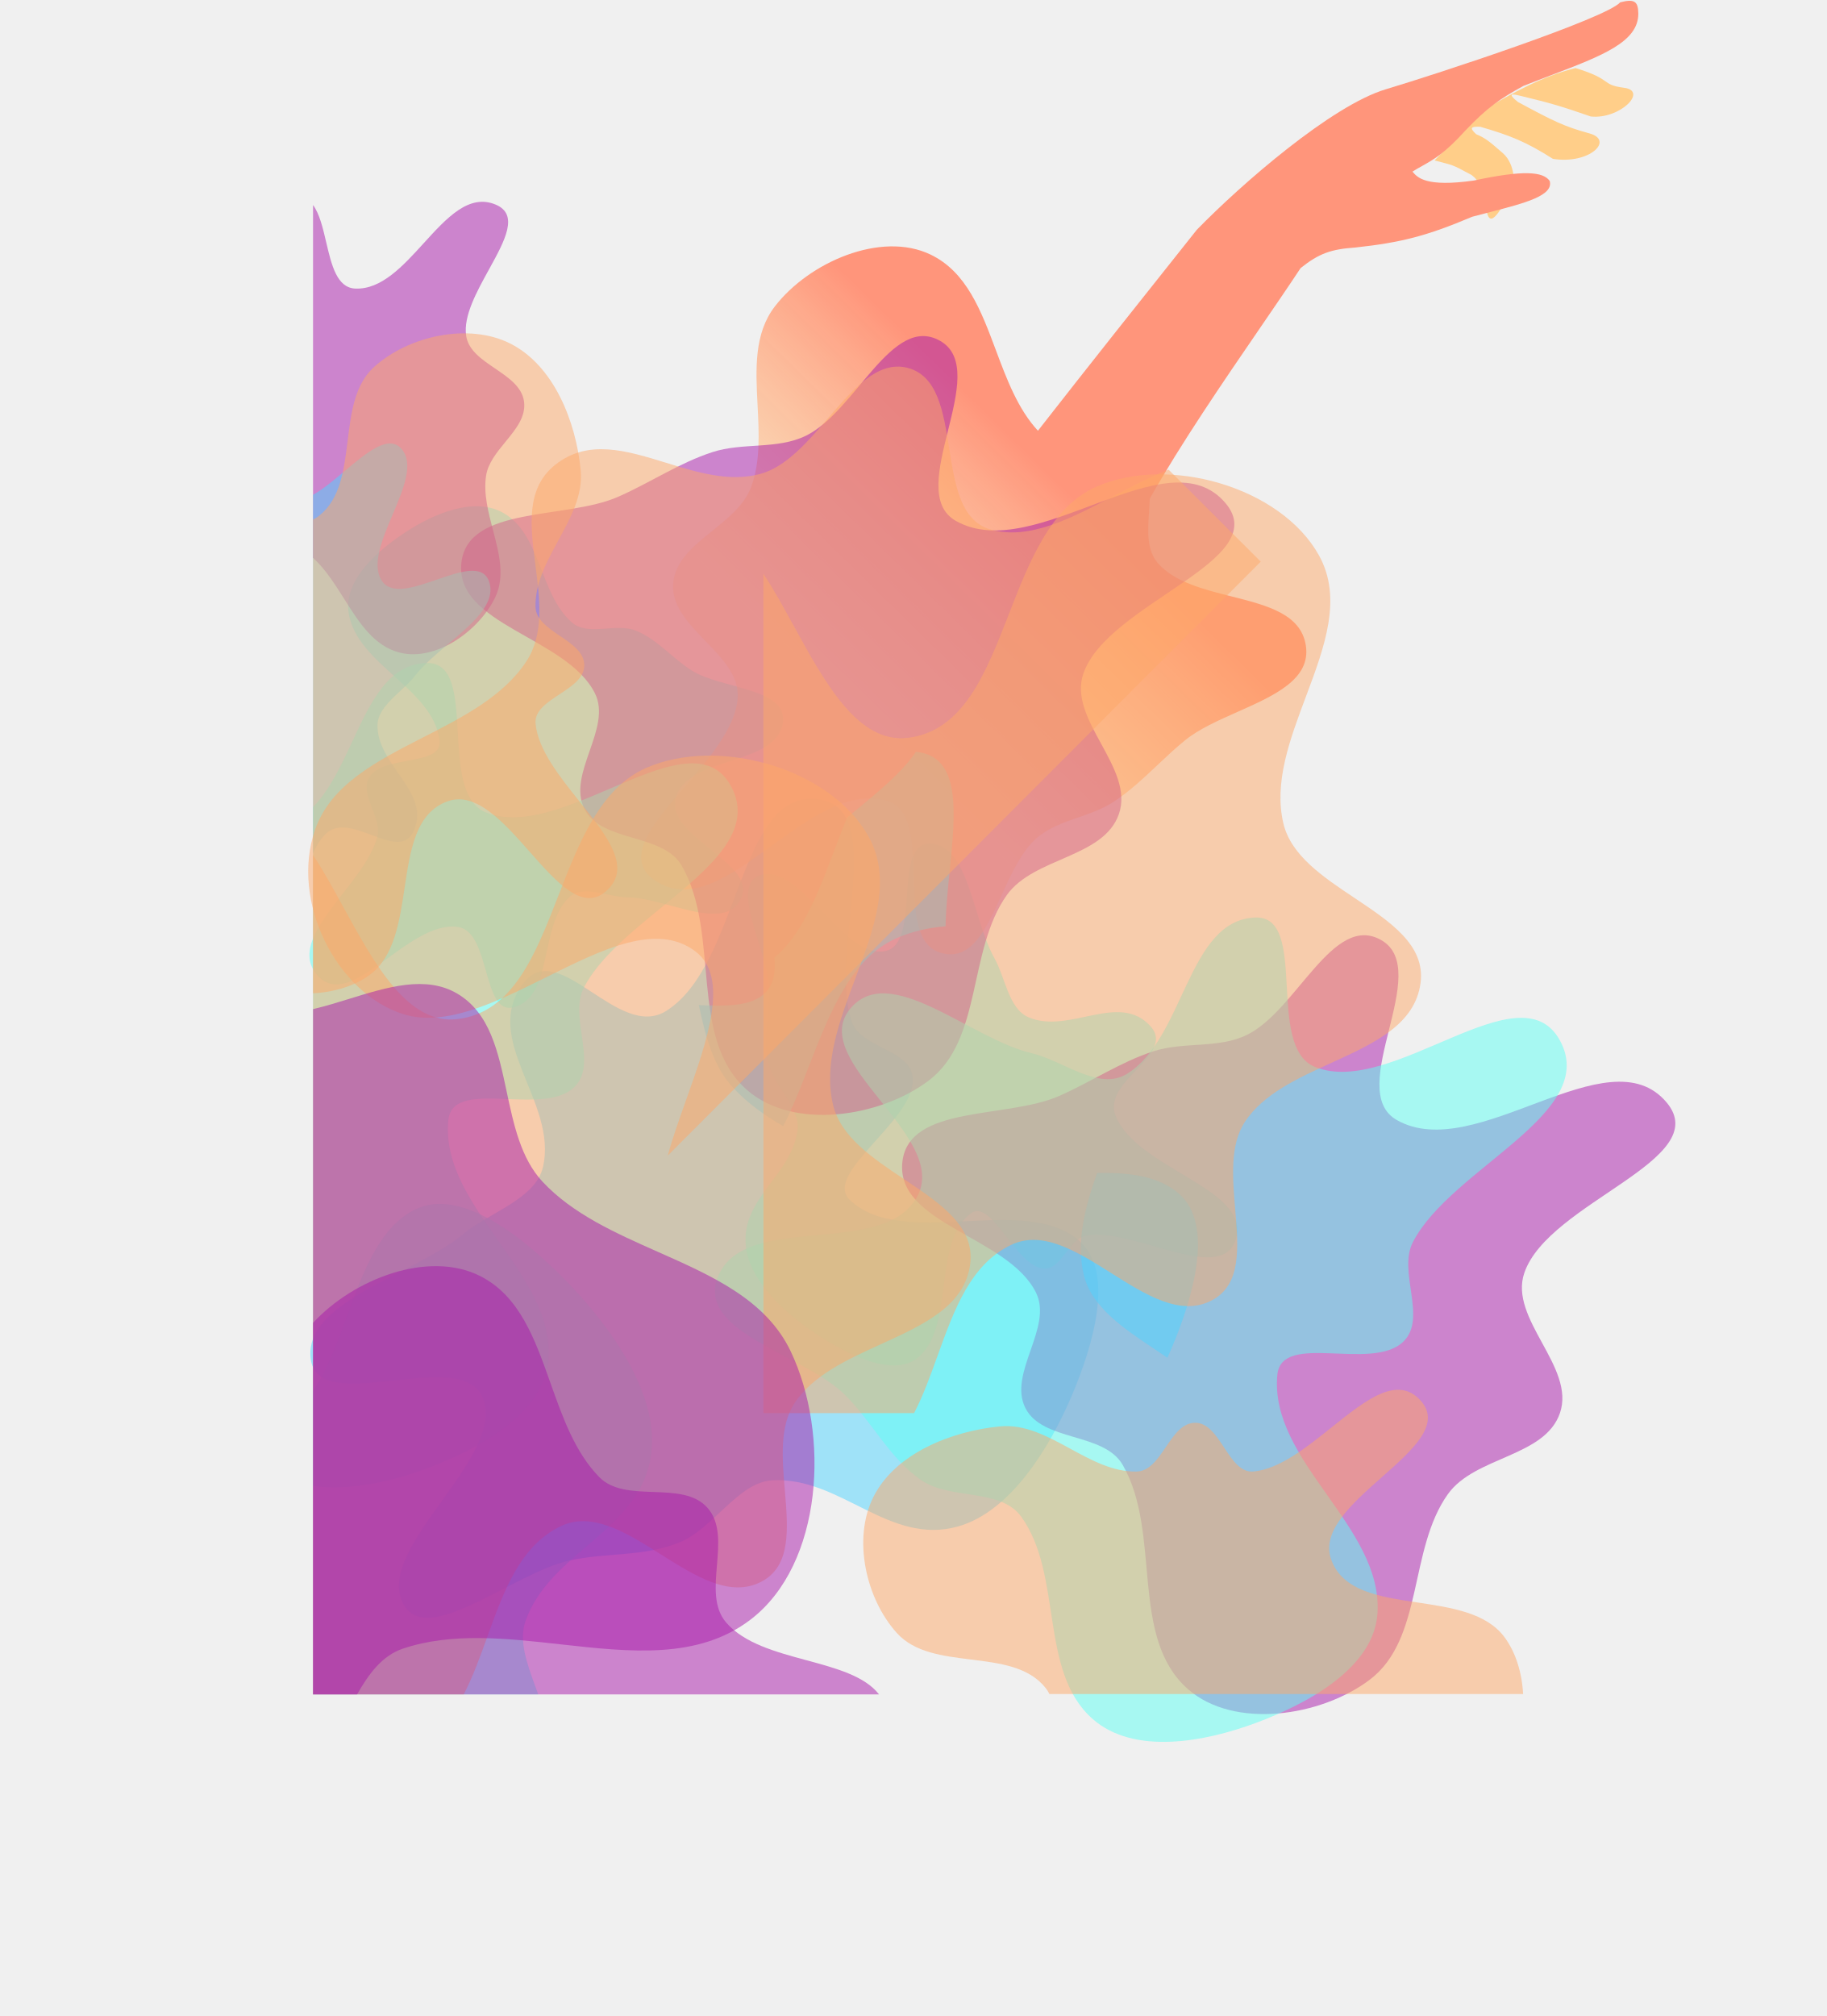
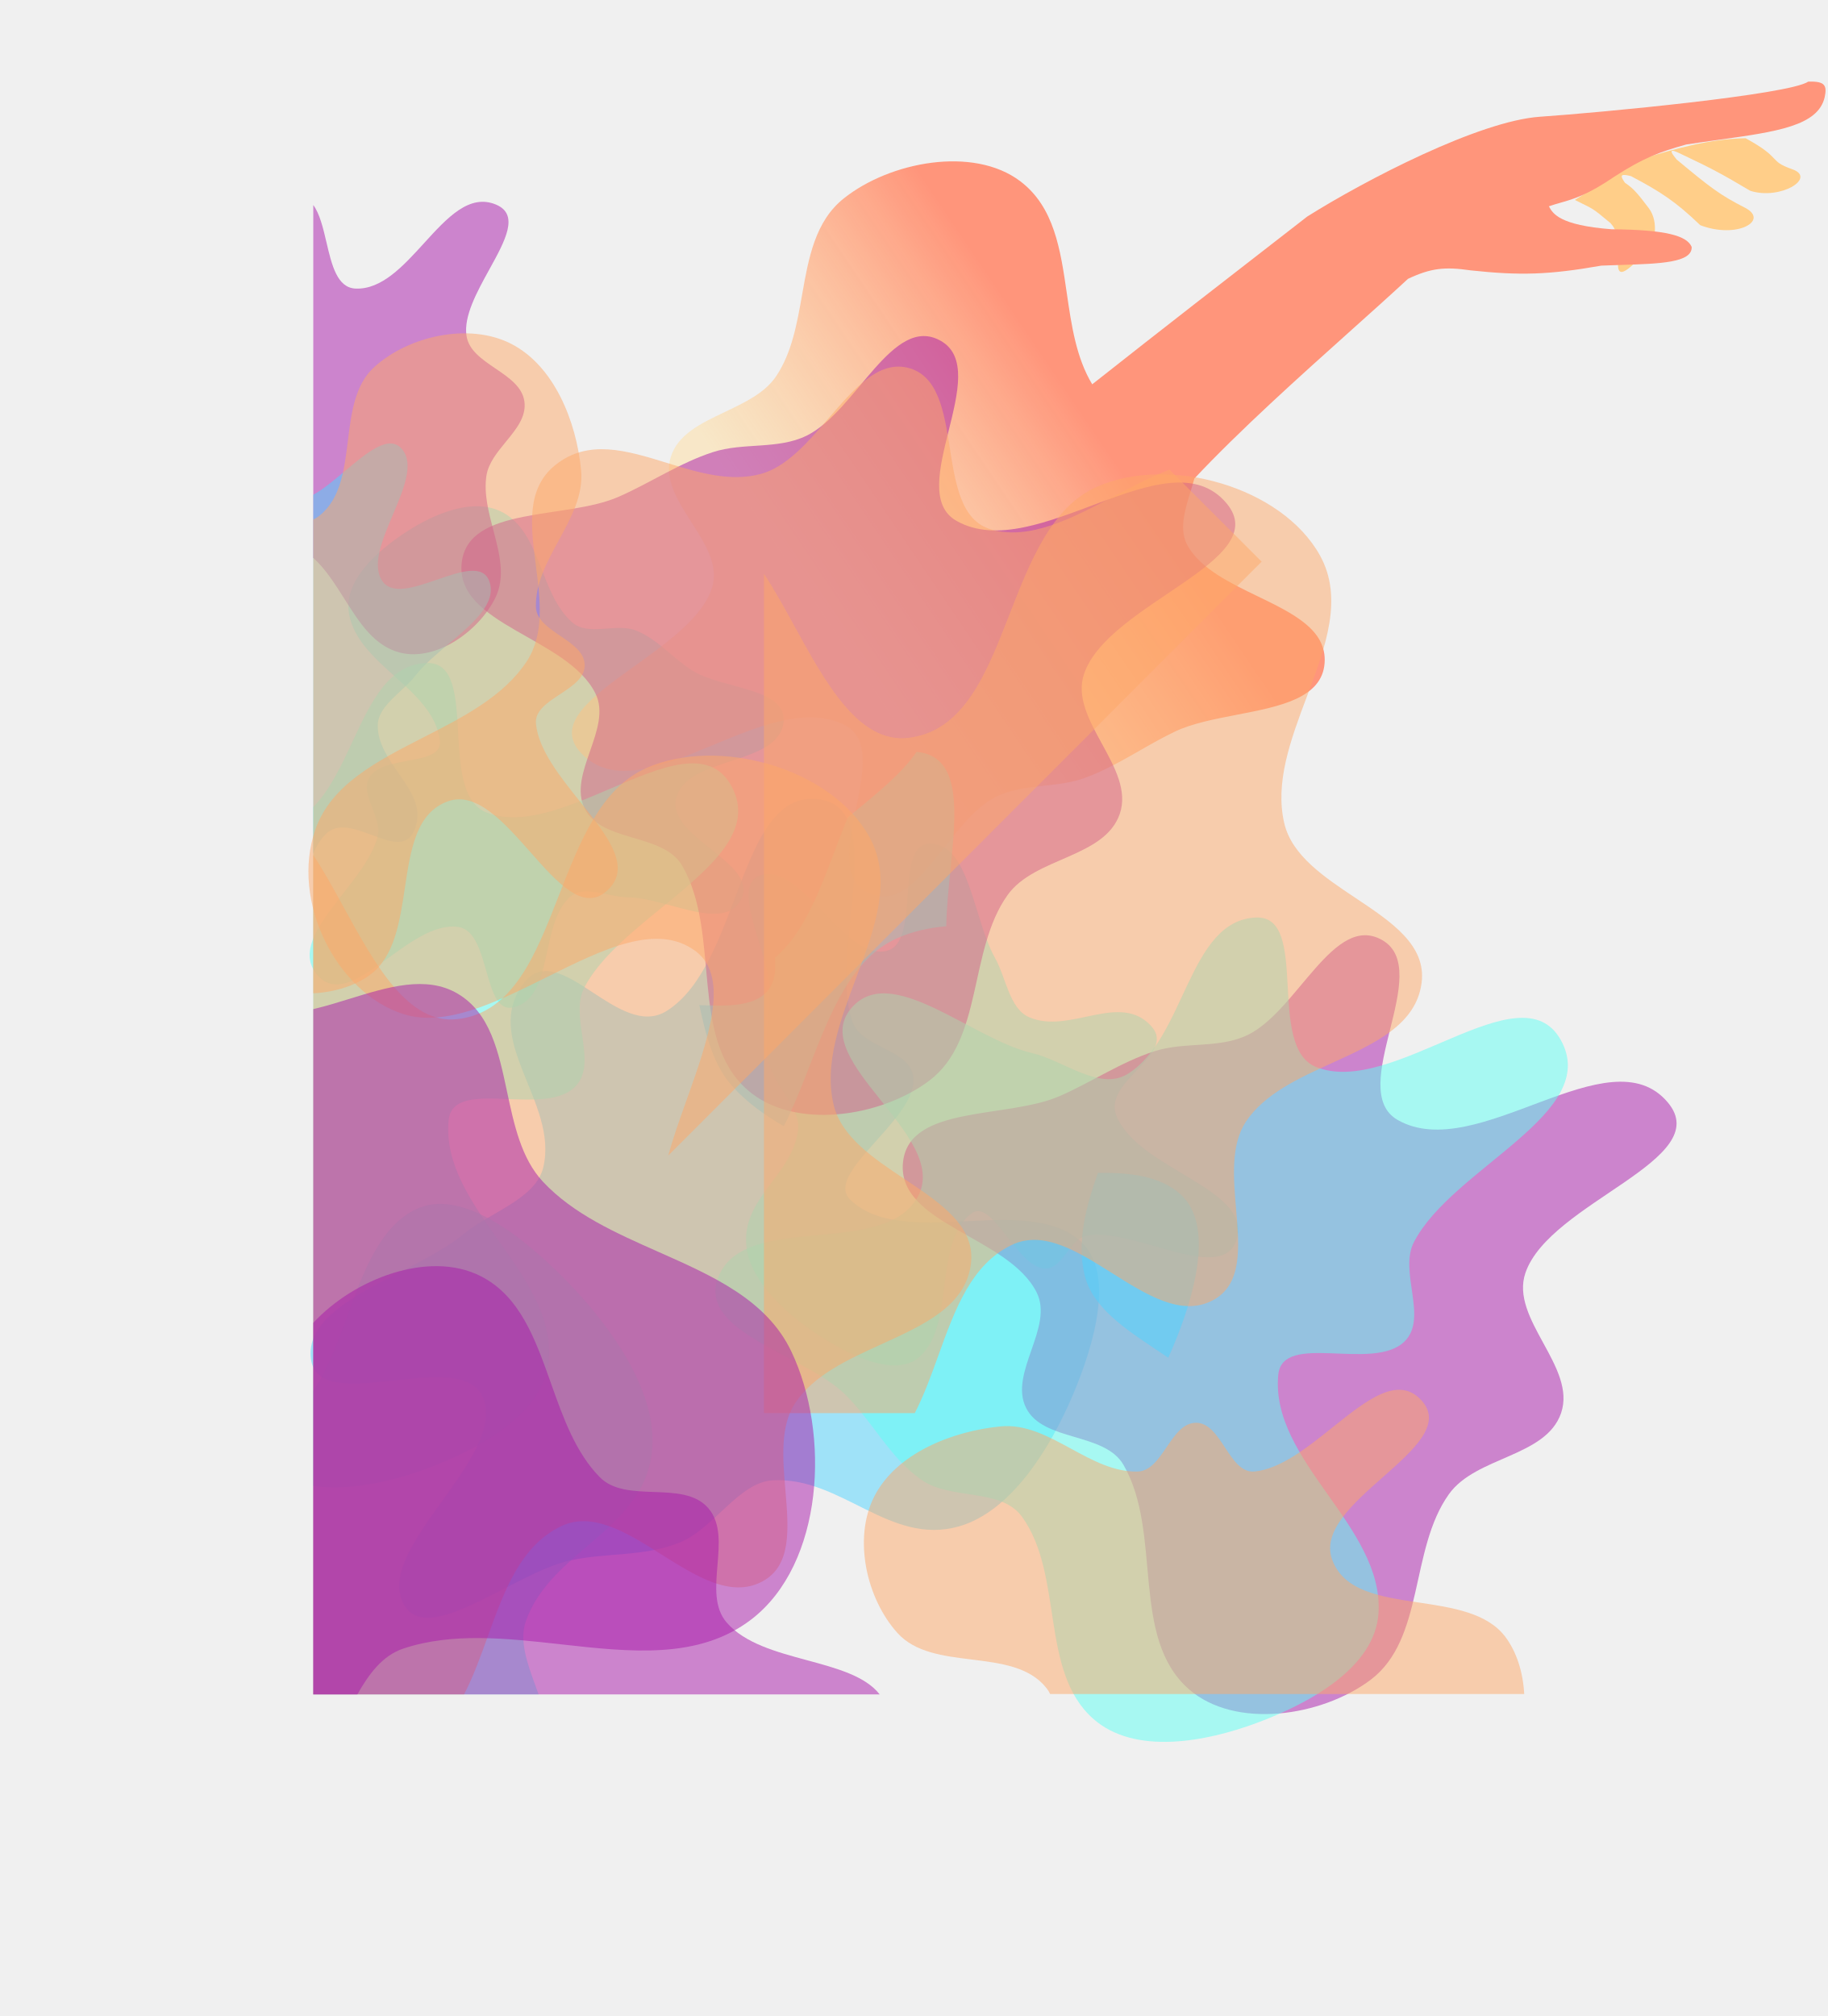
- <svg xmlns="http://www.w3.org/2000/svg" width="878" height="969" viewBox="0 0 878 969" fill="none">
-   <path fill-rule="evenodd" clip-rule="evenodd" d="M460.524 733.703C427.288 743.055 404.033 709.615 371.168 711.524C354.788 712.475 342.686 735.035 326.355 741.496C308.918 748.393 291.444 746.137 273.721 750.072C246.852 756.038 205.198 792.184 193.878 770.912C179.662 744.195 243.126 700.936 232.27 672.174C222.389 645.996 152.729 681.929 149.344 652.926C146.144 625.512 198.357 613.277 223.027 592.988C235.891 582.408 257.366 576.221 260.984 561.111C268.508 529.686 230.512 499.433 251.929 472.279C268.946 450.706 297.31 500.448 320.323 485.881C355.484 463.624 354.676 381.83 391.44 383.969C428.753 386.14 397.731 457.598 409.448 491.066C414.136 504.455 439.003 504.179 438.832 519.334C438.608 539.127 395.587 564.28 408.48 576.701C434.009 601.295 492.403 573.057 518.981 596.55C535.828 611.441 525.754 646.159 515.166 671.003C504.598 695.798 485.857 726.574 460.524 733.703Z" fill="#4ED4FF" fill-opacity="0.5" />
-   <path fill-rule="evenodd" clip-rule="evenodd" d="M241.609 246.346C260.032 256.354 259.149 285.211 274.838 299.119C282.658 306.05 295.966 299.225 305.661 303.123C316.012 307.285 323.227 316.467 332.689 322.379C347.034 331.341 378.538 330.534 376.387 347.311C373.686 368.381 329.756 363.155 324.813 383.814C320.314 402.618 364.554 414.667 356.111 432.06C348.131 448.499 320.034 431.435 301.761 431.301C292.232 431.232 280.279 424.844 273.418 431.457C259.151 445.211 266.108 479.033 246.957 484.131C231.742 488.181 235.905 448.089 220.361 445.583C196.611 441.753 168.803 486.828 152.724 468.934C136.405 450.773 175.212 425.827 181.382 402.204C183.851 392.753 172.382 381.591 177.681 373.386C184.602 362.669 212.944 368.492 211.326 355.837C208.122 330.781 171.685 319.651 167.622 294.719C165.047 278.916 181.615 264.522 195.016 255.76C208.392 247.015 227.566 238.718 241.609 246.346Z" fill="#5FFFF5" fill-opacity="0.5" />
-   <path fill-rule="evenodd" clip-rule="evenodd" d="M358.518 598.619C356.322 575.879 380.824 564.653 383.432 543.027C384.732 532.248 371.459 521.723 369.165 510.331C366.717 498.167 370.234 487.052 369.748 475.049C369.011 456.853 350.354 425.49 365.533 420.612C384.598 414.484 405.332 460.883 425.335 457.184C443.54 453.817 428.303 404.242 447.587 405.436C465.815 406.565 467.664 442 477.986 460.444C483.368 470.061 484.881 484.771 494.297 488.898C513.88 497.481 538.035 476.282 553.208 493.411C565.263 507.021 529.545 519.664 536.335 536.357C546.709 561.863 600.07 570.922 594.369 594.613C588.583 618.658 545.682 590.082 522.514 593.79C513.246 595.274 510.511 611.5 500.662 609.613C487.798 607.148 476.46 576.184 466.86 583.125C447.852 596.867 459.398 638.205 440.985 652.76C429.313 661.986 407.884 651.357 392.946 641.55C378.037 631.762 360.191 615.951 358.518 598.619Z" fill="#5FFFF5" fill-opacity="0.5" />
-   <path d="M780.821 42.207C769.245 40.692 775.744 38.299 757.425 32.721C741.176 36.684 726.909 45.007 715.812 51.348C715.139 51.732 703.527 62.444 689.656 77.108C699.244 79.696 697.291 78.677 707.398 84.088C711.021 86.734 712.751 90.374 714.997 102.725C717.114 110.485 723.054 97.088 726.766 92.168C728.33 90.096 728.813 79.167 722.464 73.607C716.115 68.046 714.019 66.31 709.628 64.503C706.144 61.243 707.337 60.794 711.593 60.928C725.84 65.052 733.596 68.111 746.546 76.359C763.906 79.148 776.246 67.473 764.122 64.13C751.999 60.788 747.181 58.428 729.683 48.996C723.924 44.373 727.598 45.206 731.411 46.18C745.295 49.528 750.926 51.175 764.719 55.986C778.688 57.482 792.398 43.722 780.821 42.207Z" fill="#FFCE89" />
-   <path fill-rule="evenodd" clip-rule="evenodd" d="M564.579 124.001C570.114 117.049 573.939 112.244 575.309 110.49C596.875 88.334 640.223 50.686 666.176 42.921C692.128 35.157 771.941 8.848 778.891 1.122C786.171 -0.787 787.489 1.024 787.596 6.594C787.587 20.169 770.315 26.752 745.786 36.101C741.507 37.732 737.007 39.447 732.34 41.298C721.354 47.361 715.213 51.421 704.43 62.772C694.575 73.694 688.969 76.816 683.67 79.767C682.127 80.626 680.611 81.47 679.024 82.488L679.073 82.547C681.409 85.317 685.41 90.063 708.58 86.77C732.306 81.69 741.818 82.418 744.997 86.979C746.974 94.037 732.93 97.656 716.294 101.943C713.492 102.665 710.617 103.406 707.732 104.186C685.792 113.469 673.509 116.583 651.565 118.971C639.946 119.773 634.101 121.776 625.24 128.866C619.491 137.572 612.788 147.359 605.649 157.783C588.079 183.437 567.866 212.949 552.728 239.688C552.665 241.809 552.521 243.968 552.378 246.128C551.764 255.358 551.15 264.592 556.813 270.901C564.809 279.81 578.608 283.29 591.945 286.652C609.082 290.973 625.455 295.101 627.767 310.309C630.225 326.471 612.68 334.271 594.895 342.178C585.642 346.291 576.324 350.434 569.724 355.798C565.039 359.604 560.687 363.709 556.349 367.801C549.716 374.057 543.116 380.281 535.413 385.362C530.239 388.776 524.338 390.825 518.465 392.864C511.178 395.395 503.932 397.911 498.166 403C491.111 409.227 486.219 419.935 481.48 430.307C474.113 446.434 467.115 461.75 452.932 458.16C440.121 454.917 439.704 438.162 439.287 421.405C438.87 404.65 438.453 387.893 425.646 384.641C407.452 380.021 388.868 393.499 370.887 406.54C350.957 420.993 331.769 434.91 314.673 423.052C299.669 412.644 313.542 396.466 328.919 378.535C340.883 364.584 353.756 349.572 354.645 335.392C355.307 324.829 347.21 316.46 339.114 308.092C331.013 299.718 322.912 291.346 323.59 280.777C324.296 269.781 333.311 262.507 342.5 255.094C350.181 248.898 357.983 242.604 361.153 233.956C365.588 221.858 364.883 208.225 364.187 194.762C363.291 177.411 362.408 160.341 372.559 147.201C388.796 126.181 423.415 110.86 447.354 122.365C464.672 130.687 471.655 149.345 478.77 168.355C484.025 182.397 489.353 196.631 498.971 207.033C523.602 175.474 550.011 142.3 564.579 124.001Z" fill="url(#paint0_linear)" />
-   <path fill-rule="evenodd" clip-rule="evenodd" d="M150.495 268.119C156.403 273.509 160.952 280.713 165.45 287.836C172.711 299.335 179.837 310.622 192.333 313.718C209.607 317.999 230.226 303.224 238.009 287.22C242.874 277.215 239.967 266.138 237.011 254.878C234.717 246.141 232.395 237.295 233.653 228.754C234.553 222.648 238.812 217.455 243.005 212.342C248.021 206.225 252.943 200.224 251.905 192.914C250.908 185.889 244.451 181.502 237.994 177.114C231.542 172.729 225.088 168.344 224.081 161.325C222.729 151.902 229.126 140.297 235.07 129.513C242.71 115.653 249.604 103.147 238.341 98.367C225.508 92.921 214.82 104.668 203.718 116.869C193.702 127.877 183.351 139.254 170.785 138.706C161.94 138.321 159.38 127.385 156.82 116.451C155.222 109.623 153.624 102.796 150.495 98.538V268.119Z" fill="#A818AB" fill-opacity="0.5" />
-   <path fill-rule="evenodd" clip-rule="evenodd" d="M801.239 529.949C824.285 557.548 744.493 577.791 732.801 611.792C725.176 633.965 757.562 657.068 749.905 679.229C742.589 700.402 709.057 699.946 696.04 718.178C677.066 744.755 684.471 787.832 658.366 807.45C634.853 825.119 593.389 831.303 571.211 811.984C542.648 787.103 558.688 736.872 539.71 704.088C530.564 688.288 501.145 693.07 492.937 676.763C484.487 659.976 506.393 638.045 498.002 621.229C484.478 594.126 430.272 588.383 433.829 558.302C437.061 530.971 483.97 537.861 509.168 526.795C524.644 519.998 538.415 510.542 554.489 505.314C569.115 500.556 585.621 504.182 599.44 497.43C623.359 485.742 640.797 438.683 663.946 451.832C689.393 466.287 646.033 523.871 671.47 538.344C709.561 560.017 773.149 496.309 801.239 529.949Z" fill="#A818AB" fill-opacity="0.5" />
-   <path fill-rule="evenodd" clip-rule="evenodd" d="M589.239 241.949C612.285 269.548 532.493 289.791 520.801 323.792C513.176 345.965 545.562 369.068 537.905 391.229C530.589 412.402 497.057 411.946 484.04 430.178C465.066 456.755 472.471 499.832 446.366 519.45C422.853 537.119 381.389 543.303 359.211 523.984C330.648 499.103 346.688 448.872 327.71 416.088C318.564 400.288 289.145 405.07 280.937 388.763C272.487 371.976 294.393 350.045 286.002 333.229C272.478 306.126 218.272 300.383 221.829 270.302C225.061 242.971 271.97 249.861 297.168 238.795C312.644 231.998 326.415 222.542 342.489 217.314C357.115 212.556 373.621 216.182 387.44 209.43C411.359 197.742 428.797 150.683 451.946 163.832C477.393 178.287 434.033 235.871 459.47 250.344C497.561 272.017 561.149 208.309 589.239 241.949Z" fill="#A818AB" fill-opacity="0.5" />
-   <path fill-rule="evenodd" clip-rule="evenodd" d="M150.495 410.13C152.024 406.574 153.965 403.418 156.498 400.878C162.173 395.187 170.641 398.351 178.658 401.348C187.081 404.496 195.008 407.459 198.677 399.772C203.71 389.228 197.683 380.587 191.42 371.608C186.466 364.505 181.364 357.191 181.472 348.557C181.551 342.235 186.936 337.216 192.333 332.185C194.961 329.736 197.592 327.284 199.615 324.677C203.611 319.529 209.576 314.503 215.516 309.499C227.194 299.661 238.773 289.906 235.095 279.465C232.105 270.978 221.218 274.728 210.022 278.584C199.236 282.299 188.163 286.112 183.587 279.18C178.538 271.531 183.666 259.396 188.739 247.394C193.961 235.036 199.125 222.819 193.059 215.783C186.876 208.613 176.378 217.439 165.652 226.457C160.501 230.788 155.298 235.162 150.495 237.83V410.13Z" fill="#4ED4FF" fill-opacity="0.5" />
-   <path fill-rule="evenodd" clip-rule="evenodd" d="M150.495 714.207C168.256 716.779 188.817 711.898 205.303 705.758C230.102 696.522 262.059 679.362 263.671 652.949C264.93 632.329 252.179 614.265 239.456 596.242C226.467 577.841 213.507 559.482 215.515 538.487C216.598 527.164 229.775 527.69 244.047 528.26C256.231 528.747 269.212 529.265 276.15 522.472C282.387 516.365 281.037 507.078 279.655 497.569C278.481 489.49 277.284 481.252 280.695 474.668C287.899 460.763 303.099 448.329 317.854 436.261C341.117 417.232 363.273 399.109 351.229 377.553C340.712 358.73 317.878 368.503 293.296 379.025C272.553 387.904 250.566 397.316 233.685 390.526C221.911 385.79 220.953 368.356 220.045 351.848C219.091 334.505 218.194 318.184 204.872 318.686C186.597 319.375 178.177 337.467 169.427 356.266C164.035 367.85 158.519 379.702 150.495 387.917V714.207Z" fill="#5FFFF5" fill-opacity="0.5" />
-   <path fill-rule="evenodd" clip-rule="evenodd" d="M525.315 826.267C499.267 803.416 511.216 757.221 490.998 729.08C480.921 715.054 456.98 721.203 442.774 711.383C427.605 700.898 419.324 683.465 406.228 670.484C386.373 650.806 335.295 640.616 344.881 614.357C356.921 581.378 425.829 605.825 441.332 574.325C455.442 545.656 388.523 510.097 408.478 485.14C427.338 461.551 466.404 499.306 495.812 506.186C511.146 509.773 528.085 524.43 541.555 516.272C569.571 499.305 570.692 442.249 603.422 441.015C629.426 440.035 608.092 503.144 632.235 512.855C669.121 527.691 730.388 465.174 749.78 499.882C769.461 535.109 697.808 561.167 679.245 596.997C671.819 611.331 686.235 633.506 674.7 644.801C659.635 659.552 616.072 639.828 614.065 660.816C610.09 702.375 664.765 733.607 662.222 775.278C660.609 801.691 628.652 818.851 603.854 828.087C579.103 837.305 545.169 843.685 525.315 826.267Z" fill="#5FFFF5" fill-opacity="0.5" />
-   <path fill-rule="evenodd" clip-rule="evenodd" d="M150.495 477.43C160.671 476.906 170.545 473.913 177.893 468.441C189.537 459.769 192.053 443.017 194.508 426.663C197.258 408.355 199.932 390.545 215.256 385.126C228.9 380.302 242.158 395.296 254.736 409.523C267.8 424.299 280.132 438.246 291.405 428.305C304.085 417.122 291.91 401.901 278.726 385.419C268.975 373.229 258.672 360.349 257.465 347.902C256.862 341.679 262.894 337.71 268.986 333.701C274.907 329.805 280.885 325.871 280.881 319.794C280.878 313.596 275.037 309.631 269.186 305.66C263.371 301.714 257.547 297.761 257.433 291.602C257.225 280.317 262.838 270.003 268.427 259.732C274.381 248.791 280.309 237.898 279.146 225.932C276.874 202.538 266.169 175.539 245.139 165.046C225.151 155.072 196.409 161.404 179.833 176.377C170.464 184.84 168.781 198.402 167.107 211.903C165.372 225.894 163.645 239.818 153.378 247.93C152.458 248.657 151.496 249.247 150.495 249.717V477.43Z" fill="#FEA869" fill-opacity="0.5" />
-   <path fill-rule="evenodd" clip-rule="evenodd" d="M732.206 814.255C731.682 804.08 728.689 794.205 723.217 786.858C714.545 775.213 697.793 772.698 681.439 770.242C663.131 767.493 645.321 764.818 639.902 749.494C635.078 735.85 650.073 722.593 664.3 710.014C679.075 696.95 693.023 684.618 683.082 673.346C671.898 660.665 656.677 672.84 640.195 686.025C628.005 695.775 615.125 706.078 602.679 707.285C596.456 707.889 592.486 701.857 588.478 695.765C584.581 689.844 580.647 683.866 574.57 683.869C568.372 683.873 564.408 689.714 560.437 695.564C556.49 701.379 552.537 707.203 546.379 707.317C535.093 707.526 524.779 701.913 514.508 696.323C503.567 690.369 492.675 684.441 480.708 685.604C457.315 687.876 430.316 698.581 419.822 719.612C409.848 739.6 416.18 768.341 431.153 784.918C439.616 794.287 453.179 795.969 466.679 797.643C480.67 799.379 494.595 801.106 502.707 811.372C503.433 812.292 504.024 813.255 504.493 814.255L732.206 814.255Z" fill="#FEA869" fill-opacity="0.5" />
-   <path fill-rule="evenodd" clip-rule="evenodd" d="M335.948 483.102C339.131 497.862 342.802 512.494 352.4 522.792C359.29 530.185 367.555 536.129 376.515 541.301C381.125 532.421 385.043 522.366 388.999 512.213C398.923 486.747 409.088 460.661 431.021 450.929C438.187 447.75 446.202 445.889 454.569 445.231C454.712 436.711 455.637 427.558 456.547 418.541C459.399 390.307 462.117 363.399 440.308 361.376C433.479 371.447 421.623 381.145 409.464 391.091L409.459 391.095L409.445 391.106C408.72 391.699 407.994 392.293 407.268 392.888C405.119 398.014 403.06 403.465 400.968 409.002L400.968 409.002L400.968 409.002C393.593 428.527 385.813 449.122 372.256 460.304C372.806 466.88 372.243 472.913 367.76 477.302C360.877 484.041 348.047 483.584 335.948 483.102ZM561.212 652.608C561.863 651.169 562.489 649.744 563.088 648.339C573.676 623.496 583.75 588.777 566.903 573.886C557.031 565.16 542.769 563.571 527.432 563.761C521.583 580.321 517.238 596.916 521.009 612.772C524.678 628.204 540.179 638.546 555.255 648.603L555.256 648.604C557.259 649.94 559.253 651.271 561.212 652.608Z" fill="#4ED4FF" fill-opacity="0.5" />
-   <path fill-rule="evenodd" clip-rule="evenodd" d="M150.495 814.421H258.739C258.307 813.219 257.867 812.018 257.428 810.82C253.31 799.58 249.272 788.558 252.652 779.08C258.173 763.597 270.263 753.274 282.223 743.06C296.456 730.907 310.507 718.909 313.09 698.555C316.714 670.005 293.713 638.009 273.251 616.794C252.749 595.537 222.082 570.588 199.903 581.203C182.589 589.489 174.707 611.022 166.844 632.507C162.084 645.511 157.33 658.498 150.495 668.52V814.421Z" fill="#5FFFF5" fill-opacity="0.5" />
-   <path fill-rule="evenodd" clip-rule="evenodd" d="M150.495 814.421H222.929C227.377 805.828 230.84 796.22 234.295 786.632C242.196 764.712 250.059 742.896 269.566 733.564C284.695 726.327 301.25 736.755 317.741 747.142C334.425 757.651 351.044 768.119 366.057 760.217C380.365 752.687 378.864 734.931 377.297 716.385C376.014 701.196 374.685 685.477 381.96 674.412C390.77 661.013 407.375 653.436 423.567 646.047C444.022 636.714 463.818 627.68 466.411 607.589C468.74 589.542 452.006 578.378 434.712 566.841C419.636 556.784 404.135 546.443 400.466 531.011C395.791 511.35 403.592 490.554 411.267 470.096C420.233 446.196 429.026 422.755 417.554 402.121C399.206 369.123 344.99 353.854 310.478 369.167C288.545 378.899 278.38 404.985 268.456 430.451C257.347 458.961 246.54 486.695 219.862 489.84C196.108 492.64 180.207 463.634 165.119 436.112C160.239 427.21 155.443 418.462 150.495 410.997V814.421Z" fill="#FEA869" fill-opacity="0.5" />
-   <path fill-rule="evenodd" clip-rule="evenodd" d="M606.069 269.956L561.793 225.745C553.003 229.111 544.097 233.796 535.21 238.472C514.892 249.161 494.671 259.8 476.153 254.496C461.791 250.383 459.04 232.9 456.299 215.484C453.526 197.865 450.764 180.314 436.004 176.741C421.937 173.337 410.308 186.818 398.162 200.898C388.214 212.43 377.919 224.364 365.654 227.753C350.801 231.857 335.298 227.084 320.179 222.43C301.081 216.55 282.597 210.859 266.816 223.493C252.641 234.842 254.982 252.956 257.401 271.676C259.51 287.994 261.678 304.773 253.017 317.933C241.983 334.699 222.521 344.653 203.374 354.446C181.005 365.886 159.068 377.106 151.501 398.71C139.401 433.259 161.752 477.155 193.668 487.384C213.952 493.884 238.597 481.63 262.657 469.666C289.592 456.272 315.795 443.243 334.325 457.301C350.823 469.818 340.048 500.049 329.824 528.733C326.517 538.012 323.267 547.129 321.018 555.431L606.069 269.956Z" fill="#FEA869" fill-opacity="0.5" />
-   <path fill-rule="evenodd" clip-rule="evenodd" d="M367 679.224H439.433C443.881 670.632 447.344 661.023 450.8 651.435C458.7 629.515 466.563 607.699 486.071 598.367C501.2 591.13 517.754 601.558 534.246 611.945C550.929 622.454 567.548 632.922 582.562 625.02C596.869 617.49 595.369 599.734 593.802 581.188C592.518 565.999 591.19 550.28 598.465 539.215C607.275 525.816 623.879 518.239 640.071 510.851C660.526 501.517 680.323 492.483 682.915 472.392C685.244 454.345 668.51 443.182 651.216 431.644C636.141 421.587 620.64 411.246 616.97 395.814C612.295 376.153 620.096 355.357 627.771 334.899C636.737 310.999 645.531 287.558 634.058 266.925C615.71 233.926 561.494 218.657 526.982 233.97C505.049 243.702 494.884 269.788 484.961 295.254C473.851 323.764 463.044 351.498 436.366 354.643C412.613 357.443 396.711 328.437 381.624 300.915C376.743 292.013 371.948 283.266 367 275.801V679.224Z" fill="#FEA869" fill-opacity="0.5" />
-   <path fill-rule="evenodd" clip-rule="evenodd" d="M171.666 814.421C177.28 804.545 183.678 795.785 193.704 792.415C217.195 784.522 243.587 787.464 269.604 790.365C302.943 794.082 335.666 797.731 360.875 778.421C395.724 751.729 399.007 689.247 380.155 649.604C368.369 624.821 342.547 613.366 316.3 601.723C295.932 592.688 275.309 583.539 260.79 567.961C250.411 556.826 246.962 540.621 243.567 524.668C239.506 505.583 235.522 486.858 219.839 477.601C204.766 468.704 186.37 474.389 167.972 480.074C162.111 481.885 156.249 483.696 150.495 485.036V814.421H171.666Z" fill="#A818AB" fill-opacity="0.5" />
-   <path fill-rule="evenodd" clip-rule="evenodd" d="M150.495 814.421H422.577C415.696 805.583 401.93 801.856 387.686 797.999C372.985 794.018 357.773 789.899 349.092 779.881C342.944 772.786 343.802 762.575 344.66 752.366C345.519 742.14 346.379 731.917 340.195 724.831C334.106 717.854 324.079 717.489 314.007 717.123C304.224 716.767 294.398 716.41 288.098 709.989C276.469 698.138 270.523 681.367 264.663 664.835C257.152 643.651 249.781 622.858 230.768 613.308C205.848 600.793 169.833 614.792 150.495 635.847V814.421Z" fill="#A818AB" fill-opacity="0.5" />
+ <svg xmlns="http://www.w3.org/2000/svg" width="709" height="782" viewBox="0 0 709 782" fill="none">
+   <g clip-path="url(#clip0)">
+     <path fill-rule="evenodd" clip-rule="evenodd" d="M371.881 592.111C345.043 599.658 326.264 572.672 299.725 574.212C286.498 574.98 276.725 593.186 263.537 598.4C249.457 603.966 235.346 602.146 221.035 605.321C199.337 610.136 165.701 639.306 156.56 622.14C145.08 600.578 196.329 565.668 187.562 542.456C179.583 521.33 123.331 550.329 120.598 526.923C118.014 504.799 160.177 494.925 180.098 478.552C190.486 470.013 207.828 465.02 210.749 452.826C216.825 427.466 186.143 403.051 203.437 381.137C217.179 363.728 240.083 403.87 258.666 392.114C287.06 374.153 286.407 308.143 316.095 309.87C346.226 311.622 321.175 369.29 330.636 396.299C334.422 407.104 354.503 406.881 354.364 419.112C354.184 435.085 319.443 455.384 329.855 465.408C350.47 485.256 397.624 462.467 419.086 481.426C432.69 493.444 424.556 521.462 416.006 541.511C407.472 561.521 392.338 586.358 371.881 592.111Z" fill="#4ED4FF" fill-opacity="0.5" />
+     <path fill-rule="evenodd" clip-rule="evenodd" d="M195.103 198.806C209.98 206.882 209.267 230.17 221.936 241.394C228.251 246.988 238.998 241.48 246.827 244.626C255.185 247.984 261.011 255.394 268.652 260.166C280.236 267.398 305.676 266.747 303.939 280.286C301.758 297.29 266.284 293.072 262.292 309.745C258.659 324.92 294.384 334.644 287.566 348.68C281.122 361.947 258.433 348.176 243.677 348.067C235.982 348.012 226.33 342.857 220.79 348.193C209.269 359.293 214.887 386.588 199.422 390.702C187.136 393.971 190.497 361.616 177.945 359.593C158.767 356.502 136.311 392.879 123.327 378.438C110.149 363.782 141.487 343.65 146.469 324.586C148.463 316.959 139.201 307.951 143.481 301.329C149.069 292.68 171.956 297.38 170.649 287.167C168.062 266.946 138.639 257.964 135.358 237.843C133.278 225.09 146.657 213.474 157.479 206.403C168.28 199.345 183.763 192.65 195.103 198.806Z" fill="#5FFFF5" fill-opacity="0.5" />
+     <path fill-rule="evenodd" clip-rule="evenodd" d="M289.509 483.096C287.736 464.745 307.522 455.685 309.628 438.232C310.678 429.533 299.959 421.04 298.107 411.846C296.13 402.03 298.97 393.06 298.578 383.373C297.983 368.688 282.917 343.378 295.174 339.441C310.569 334.496 327.312 371.941 343.465 368.956C358.166 366.238 345.862 326.23 361.434 327.194C376.153 328.105 377.647 356.702 385.982 371.586C390.328 379.348 391.55 391.219 399.153 394.549C414.967 401.476 434.472 384.368 446.725 398.191C456.459 409.175 427.616 419.378 433.1 432.85C441.477 453.433 484.567 460.744 479.963 479.863C475.291 499.268 440.647 476.207 421.939 479.199C414.455 480.397 412.246 493.491 404.293 491.968C393.905 489.979 384.749 464.991 376.997 470.592C361.648 481.682 370.972 515.043 356.103 526.789C346.677 534.234 329.373 525.657 317.31 517.742C305.271 509.843 290.86 497.083 289.509 483.096Z" fill="#5FFFF5" fill-opacity="0.5" />
+     <path d="M695.274 65.658C685.695 62.301 691.69 61.53 677.136 53.613C662.532 53.887 648.789 58.092 638.125 61.255C637.478 61.446 625.543 68.094 610.932 77.563C618.613 81.435 617.142 80.244 624.728 86.522C627.313 89.351 628.095 92.647 627.661 103.171C627.99 109.911 635.601 100.029 639.7 96.679C641.427 95.268 643.917 86.409 639.562 80.696C635.208 74.982 633.751 73.177 630.352 70.895C628.002 67.589 629.105 67.439 632.707 68.327C644.067 74.309 650.096 78.231 659.566 87.353C673.833 92.81 686.571 85.508 676.872 80.554C667.175 75.601 663.517 72.787 650.395 61.866C646.365 57.028 649.338 58.381 652.403 59.876C663.601 65.156 668.088 67.534 678.93 73.995C690.552 77.775 704.854 69.016 695.274 65.658Z" fill="#FFCE89" />
+     <path fill-rule="evenodd" clip-rule="evenodd" d="M495.403 93.085C501.443 88.405 505.617 85.171 507.118 83.985C529.713 69.789 573.82 46.89 597.418 45.279C621.015 43.667 694.047 36.722 701.44 31.667C708.008 31.435 708.788 33.159 707.82 37.739C705.231 48.851 689.257 51.083 666.572 54.252C662.614 54.805 658.453 55.386 654.123 56.049C643.606 59.004 637.599 61.205 626.25 68.527C615.773 75.667 610.401 77.198 605.324 78.645C603.845 79.066 602.392 79.48 600.846 80.024L600.877 80.081C602.341 82.776 604.849 87.393 625.225 88.934C646.414 89.114 654.383 91.449 656.226 95.765C656.569 101.905 643.91 102.3 628.915 102.768C626.389 102.846 623.798 102.927 621.19 103.038C600.724 106.627 589.663 106.93 570.504 104.873C560.448 103.405 555.085 103.976 546.184 108.161C539.629 114.237 532.054 121.025 523.987 128.254C504.133 146.046 481.293 166.512 463.306 185.637C462.849 187.362 462.316 189.103 461.783 190.846C459.505 198.29 457.226 205.738 460.853 211.939C465.975 220.696 477.075 226.068 487.804 231.26C501.59 237.931 514.761 244.305 513.84 257.179C512.862 270.862 496.424 274.04 479.761 277.261C471.092 278.937 462.362 280.625 455.717 283.81C451 286.069 446.51 288.634 442.034 291.192C435.191 295.101 428.382 298.99 420.85 301.741C415.791 303.59 410.371 304.189 404.978 304.784C398.285 305.524 391.63 306.259 385.748 309.371C378.551 313.18 372.345 321.052 366.333 328.678C356.988 340.535 348.111 351.795 336.704 346.262C326.401 341.264 329.231 327.47 332.062 313.674C334.892 299.879 337.723 286.083 327.425 281.079C312.795 273.969 294.392 281.606 276.586 288.996C256.85 297.185 237.849 305.07 225.531 292.235C214.721 280.97 229.622 270.261 246.138 258.392C258.989 249.158 272.816 239.22 276.269 227.773C278.842 219.246 273.532 210.913 268.222 202.581C262.909 194.244 257.596 185.908 260.183 177.378C262.876 168.504 271.943 164.197 281.185 159.808C288.91 156.14 296.757 152.413 301.103 145.912C307.183 136.818 309.175 125.527 311.141 114.377C313.676 100.007 316.169 85.87 327.32 76.967C345.157 62.726 377.578 56.513 395.795 70.31C408.974 80.29 411.379 96.843 413.829 113.709C415.639 126.167 417.474 138.795 423.694 149.07C450.689 127.736 479.507 105.403 495.403 93.085Z" fill="url(#paint0_linear)" />
+     <path fill-rule="evenodd" clip-rule="evenodd" d="M121.527 216.377C126.298 220.727 129.972 226.54 133.604 232.289C139.467 241.569 145.222 250.677 155.312 253.176C169.261 256.631 185.911 244.707 192.196 231.792C196.125 223.717 193.778 214.778 191.39 205.691C189.538 198.64 187.663 191.501 188.679 184.608C189.406 179.681 192.845 175.49 196.231 171.364C200.281 166.427 204.256 161.584 203.418 155.685C202.613 150.016 197.398 146.475 192.184 142.934C186.974 139.395 181.762 135.857 180.949 130.192C179.858 122.588 185.023 113.222 189.823 104.519C195.993 93.334 201.56 83.241 192.464 79.384C182.102 74.989 173.471 84.469 164.506 94.315C156.418 103.199 148.059 112.38 137.912 111.938C130.769 111.627 128.702 102.802 126.635 93.978C125.344 88.468 124.054 82.958 121.527 79.522V216.377Z" fill="#A818AB" fill-opacity="0.5" />
+     <path fill-rule="evenodd" clip-rule="evenodd" d="M647.014 427.678C665.624 449.951 601.191 466.287 591.75 493.727C585.592 511.621 611.744 530.265 605.561 548.15C599.654 565.237 572.576 564.869 562.064 579.582C546.743 601.03 552.722 635.794 531.642 651.626C512.655 665.886 479.172 670.876 461.263 655.285C438.198 635.206 451.15 594.669 435.825 568.211C428.44 555.46 404.683 559.32 398.055 546.16C391.232 532.612 408.921 514.913 402.145 501.343C391.224 479.47 347.452 474.835 350.325 450.559C352.934 428.503 390.814 434.063 411.162 425.133C423.659 419.647 434.78 412.016 447.76 407.797C459.57 403.957 472.899 406.884 484.058 401.435C503.373 392.002 517.455 354.025 536.148 364.636C556.697 376.302 521.683 422.773 542.224 434.453C572.983 451.944 624.331 400.53 647.014 427.678Z" fill="#A818AB" fill-opacity="0.5" />
+     <path fill-rule="evenodd" clip-rule="evenodd" d="M475.821 195.257C494.431 217.53 429.997 233.866 420.556 261.306C414.398 279.2 440.551 297.844 434.367 315.729C428.46 332.816 401.382 332.448 390.871 347.161C375.549 368.609 381.528 403.373 360.448 419.205C341.461 433.464 307.978 438.455 290.069 422.864C267.004 402.785 279.956 362.248 264.631 335.79C257.246 323.039 233.49 326.899 226.861 313.739C220.038 300.191 237.727 282.492 230.951 268.922C220.031 247.049 176.258 242.414 179.131 218.138C181.741 196.082 219.62 201.642 239.968 192.712C252.465 187.226 263.586 179.595 276.566 175.376C288.376 171.536 301.705 174.463 312.864 169.014C332.179 159.581 346.261 121.604 364.954 132.215C385.503 143.881 350.489 190.352 371.03 202.032C401.789 219.522 453.137 168.109 475.821 195.257Z" fill="#A818AB" fill-opacity="0.5" />
+     <path fill-rule="evenodd" clip-rule="evenodd" d="M121.527 330.982C122.762 328.112 124.329 325.565 126.375 323.516C130.958 318.923 137.796 321.476 144.269 323.895C151.071 326.435 157.472 328.827 160.435 322.623C164.499 314.114 159.632 307.14 154.575 299.894C150.575 294.162 146.455 288.259 146.542 281.292C146.606 276.19 150.954 272.139 155.312 268.079C157.434 266.103 159.559 264.124 161.193 262.02C164.419 257.865 169.236 253.809 174.033 249.771C183.463 241.832 192.813 233.959 189.843 225.533C187.429 218.684 178.637 221.71 169.596 224.822C160.887 227.82 151.945 230.897 148.25 225.303C144.173 219.13 148.313 209.337 152.41 199.651C156.627 189.678 160.797 179.819 155.899 174.141C150.906 168.354 142.428 175.477 133.767 182.755C129.607 186.25 125.406 189.78 121.527 191.933V330.982Z" fill="#4ED4FF" fill-opacity="0.5" />
+     <path fill-rule="evenodd" clip-rule="evenodd" d="M121.527 576.378C135.87 578.453 152.473 574.514 165.786 569.559C185.811 562.105 211.617 548.257 212.919 526.941C213.936 510.301 203.639 495.723 193.365 481.178C182.876 466.328 172.411 451.512 174.032 434.568C174.907 425.431 185.547 425.855 197.072 426.315C206.911 426.708 217.393 427.126 222.996 421.644C228.032 416.716 226.942 409.221 225.826 401.547C224.878 395.027 223.912 388.379 226.666 383.065C232.483 371.844 244.758 361.809 256.673 352.07C275.458 336.713 293.349 322.088 283.624 304.692C275.131 289.501 256.692 297.388 236.842 305.88C220.091 313.045 202.336 320.641 188.705 315.161C179.197 311.339 178.423 297.27 177.69 283.947C176.92 269.951 176.195 256.78 165.438 257.185C150.68 257.741 143.881 272.342 136.815 287.513C132.461 296.861 128.007 306.426 121.527 313.056V576.378Z" fill="#5FFFF5" fill-opacity="0.5" />
+     <path fill-rule="evenodd" clip-rule="evenodd" d="M424.201 666.812C403.167 648.371 412.816 611.091 396.489 588.38C388.352 577.061 369.019 582.023 357.548 574.099C345.298 565.637 338.611 551.568 328.036 541.092C312.003 525.212 270.756 516.988 278.497 495.797C288.22 469.182 343.864 488.911 356.383 463.49C367.777 440.354 313.739 411.657 329.853 391.516C345.083 372.48 376.629 402.949 400.377 408.501C412.759 411.396 426.438 423.224 437.315 416.641C459.938 402.948 460.844 356.903 487.274 355.907C508.272 355.116 491.045 406.046 510.541 413.883C540.327 425.856 589.801 375.404 605.46 403.413C621.353 431.842 563.492 452.872 548.502 481.787C542.505 493.355 554.146 511.25 544.832 520.366C532.667 532.27 497.489 516.352 495.868 533.29C492.658 566.829 536.809 592.034 534.756 625.663C533.453 646.979 507.647 660.827 487.622 668.281C467.636 675.72 440.233 680.869 424.201 666.812Z" fill="#5FFFF5" fill-opacity="0.5" />
+     <path fill-rule="evenodd" clip-rule="evenodd" d="M121.527 385.294C129.745 384.872 137.718 382.456 143.652 378.04C153.054 371.042 155.086 357.523 157.069 344.325C159.289 329.55 161.449 315.177 173.823 310.804C184.841 306.91 195.547 319.011 205.704 330.492C216.253 342.417 226.211 353.672 235.315 345.65C245.554 336.625 235.722 324.341 225.076 311.04C217.202 301.202 208.882 290.808 207.907 280.763C207.421 275.741 212.291 272.538 217.211 269.303C221.992 266.158 226.819 262.984 226.816 258.079C226.814 253.078 222.097 249.878 217.372 246.673C212.677 243.489 207.974 240.298 207.882 235.328C207.714 226.221 212.246 217.897 216.759 209.608C221.567 200.779 226.354 191.988 225.415 182.331C223.581 163.452 214.936 141.663 197.954 133.195C181.813 125.146 158.604 130.256 145.218 142.339C137.653 149.169 136.294 160.114 134.942 171.01C133.541 182.3 132.146 193.537 123.855 200.084C123.113 200.671 122.336 201.147 121.527 201.526V385.294Z" fill="#FEA869" fill-opacity="0.5" />
+     <path fill-rule="evenodd" clip-rule="evenodd" d="M591.269 657.118C590.846 648.907 588.429 640.937 584.01 635.008C577.007 625.611 563.48 623.581 550.274 621.599C535.49 619.38 521.108 617.222 516.732 604.855C512.836 593.844 524.945 583.145 536.434 572.994C548.365 562.451 559.628 552.499 551.6 543.402C542.569 533.168 530.278 542.994 516.969 553.634C507.125 561.503 496.724 569.817 486.674 570.791C481.649 571.279 478.443 566.411 475.206 561.495C472.059 556.716 468.882 551.892 463.975 551.894C458.97 551.898 455.769 556.611 452.563 561.332C449.375 566.025 446.183 570.725 441.211 570.817C432.097 570.986 423.768 566.456 415.474 561.945C406.639 557.14 397.844 552.356 388.18 553.295C369.29 555.128 347.488 563.767 339.014 580.74C330.959 596.87 336.073 620.065 348.164 633.443C354.998 641.004 365.95 642.361 376.851 643.712C388.149 645.113 399.394 646.507 405.945 654.792C406.531 655.534 407.008 656.311 407.387 657.118H591.269Z" fill="#FEA869" fill-opacity="0.5" />
+     <path fill-rule="evenodd" clip-rule="evenodd" d="M271.284 389.872C273.854 401.783 276.818 413.592 284.569 421.902C290.133 427.869 296.807 432.666 304.042 436.839C307.765 429.673 310.929 421.559 314.123 413.365C322.137 392.813 330.345 371.761 348.057 363.908C353.843 361.342 360.316 359.84 367.072 359.309C367.188 352.433 367.935 345.047 368.669 337.77C370.973 314.985 373.167 293.269 355.556 291.637C350.042 299.764 340.468 307.591 330.649 315.617L330.645 315.62L330.634 315.629C330.048 316.108 329.462 316.587 328.876 317.067C327.14 321.204 325.478 325.603 323.788 330.072C317.833 345.829 311.551 362.449 300.603 371.473C301.047 376.78 300.593 381.649 296.972 385.191C291.414 390.63 281.054 390.261 271.284 389.872ZM453.188 526.666C453.714 525.505 454.219 524.355 454.703 523.221C463.253 503.172 471.388 475.153 457.784 463.136C449.812 456.094 438.295 454.812 425.91 454.965C421.187 468.329 417.678 481.722 420.724 494.518C423.686 506.972 436.204 515.318 448.378 523.434L448.379 523.435C449.996 524.513 451.606 525.587 453.188 526.666Z" fill="#4ED4FF" fill-opacity="0.5" />
+     <path fill-rule="evenodd" clip-rule="evenodd" d="M121.527 657.252H208.936C208.587 656.282 208.232 655.313 207.878 654.346C204.552 645.275 201.291 636.38 204.021 628.731C208.479 616.236 218.242 607.905 227.9 599.663C239.393 589.855 250.74 580.172 252.826 563.746C255.752 540.706 237.178 514.885 220.655 497.764C204.099 480.609 179.335 460.475 161.425 469.041C147.444 475.728 141.079 493.106 134.729 510.444C130.886 520.939 127.047 531.42 121.527 539.507V657.252Z" fill="#5FFFF5" fill-opacity="0.5" />
+     <path fill-rule="evenodd" clip-rule="evenodd" d="M121.527 657.252H180.019C183.611 650.317 186.407 642.564 189.197 634.826C195.577 617.136 201.927 599.53 217.679 591.999C229.896 586.159 243.265 594.574 256.581 602.957C270.054 611.438 283.474 619.885 295.597 613.508C307.151 607.432 305.939 593.102 304.674 578.135C303.638 565.877 302.565 553.192 308.439 544.262C315.554 533.449 328.962 527.334 342.038 521.371C358.555 513.839 374.541 506.549 376.635 490.335C378.516 475.771 365.003 466.761 351.037 457.451C338.863 449.334 326.346 440.989 323.383 428.535C319.608 412.668 325.907 395.886 332.105 379.376C339.345 360.088 346.446 341.171 337.182 324.519C322.366 297.889 278.585 285.566 250.716 297.924C233.005 305.778 224.797 326.83 216.783 347.381C207.812 370.39 199.085 392.771 177.542 395.309C158.361 397.569 145.52 374.161 133.336 351.95C129.396 344.766 125.523 337.706 121.527 331.682V657.252Z" fill="#FEA869" fill-opacity="0.5" />
+     <path fill-rule="evenodd" clip-rule="evenodd" d="M489.411 217.859L453.657 182.18C446.559 184.897 439.368 188.677 432.191 192.451C415.784 201.077 399.455 209.663 384.502 205.383C372.904 202.063 370.683 187.954 368.469 173.899C366.23 159.68 364 145.517 352.081 142.633C340.721 139.886 331.331 150.765 321.523 162.128C313.489 171.435 305.176 181.066 295.272 183.801C283.278 187.113 270.759 183.261 258.55 179.505C243.128 174.76 228.202 170.167 215.458 180.363C204.012 189.522 205.902 204.14 207.856 219.247C209.559 232.416 211.309 245.957 204.315 256.577C195.405 270.108 179.689 278.141 164.228 286.044C146.165 295.276 128.45 304.331 122.34 321.766C112.569 349.648 130.617 385.072 156.39 393.327C172.77 398.573 192.671 388.684 212.1 379.029C233.85 368.219 255.01 357.705 269.973 369.05C283.296 379.151 274.595 403.548 266.338 426.697C263.668 434.185 261.044 441.543 259.227 448.243L489.411 217.859Z" fill="#FEA869" fill-opacity="0.5" />
+     <path fill-rule="evenodd" clip-rule="evenodd" d="M296.359 548.146H354.85C358.442 541.212 361.238 533.457 364.029 525.719C370.408 508.03 376.758 490.424 392.511 482.893C404.728 477.052 418.095 485.468 431.413 493.85C444.885 502.331 458.305 510.779 470.429 504.402C481.982 498.325 480.771 483.996 479.505 469.029C478.469 456.771 477.396 444.086 483.271 435.156C490.385 424.343 503.793 418.228 516.868 412.266C533.386 404.733 549.373 397.442 551.466 381.229C553.346 366.664 539.833 357.656 525.868 348.344C513.695 340.228 501.178 331.883 498.214 319.429C494.439 303.562 500.738 286.779 506.936 270.269C514.176 250.982 521.277 232.064 512.013 215.413C497.196 188.782 453.416 176.46 425.547 188.818C407.836 196.672 399.627 217.724 391.614 238.275C382.643 261.283 373.916 283.665 352.373 286.203C333.192 288.463 320.351 265.054 308.168 242.844C304.227 235.66 300.354 228.601 296.359 222.576V548.146Z" fill="#FEA869" fill-opacity="0.5" />
+     <path fill-rule="evenodd" clip-rule="evenodd" d="M138.623 657.252C143.157 649.282 148.323 642.212 156.419 639.493C175.389 633.123 196.701 635.497 217.71 637.838C244.632 640.838 271.056 643.783 291.413 628.199C319.554 606.658 322.205 556.234 306.982 524.242C297.464 504.241 276.613 494.997 255.418 485.601C238.97 478.31 222.317 470.926 210.592 458.354C202.211 449.368 199.426 436.291 196.685 423.416C193.405 408.014 190.188 392.903 177.524 385.432C165.352 378.252 150.497 382.84 135.64 387.428C130.907 388.89 126.174 390.351 121.527 391.433V657.252H138.623Z" fill="#A818AB" fill-opacity="0.5" />
+     <path fill-rule="evenodd" clip-rule="evenodd" d="M121.527 657.252H341.238C335.682 650.12 324.565 647.112 313.063 643.999C301.192 640.787 288.908 637.462 281.898 629.378C276.933 623.652 277.626 615.411 278.319 607.173C279.013 598.92 279.707 590.67 274.713 584.951C269.796 579.321 261.699 579.026 253.566 578.731C245.666 578.444 237.731 578.155 232.644 572.974C223.253 563.41 218.452 549.875 213.72 536.534C207.655 519.438 201.702 502.657 186.349 494.95C166.226 484.85 137.143 496.148 121.527 513.14V657.252Z" fill="#A818AB" fill-opacity="0.5" />
+   </g>
  <defs>
-     <linearGradient id="paint0_linear" x1="509.111" y1="232.335" x2="405.276" y2="338.151" gradientUnits="userSpaceOnUse">
+     <linearGradient id="paint0_linear" x1="427.526" y1="171.641" x2="321.534" y2="243.191" gradientUnits="userSpaceOnUse">
      <stop stop-color="#FF957B" />
      <stop offset="1" stop-color="#FFDE9F" stop-opacity="0.5" />
    </linearGradient>
+     <clipPath id="clip0">
+       <rect width="709" height="782" fill="white" />
+     </clipPath>
  </defs>
</svg>
